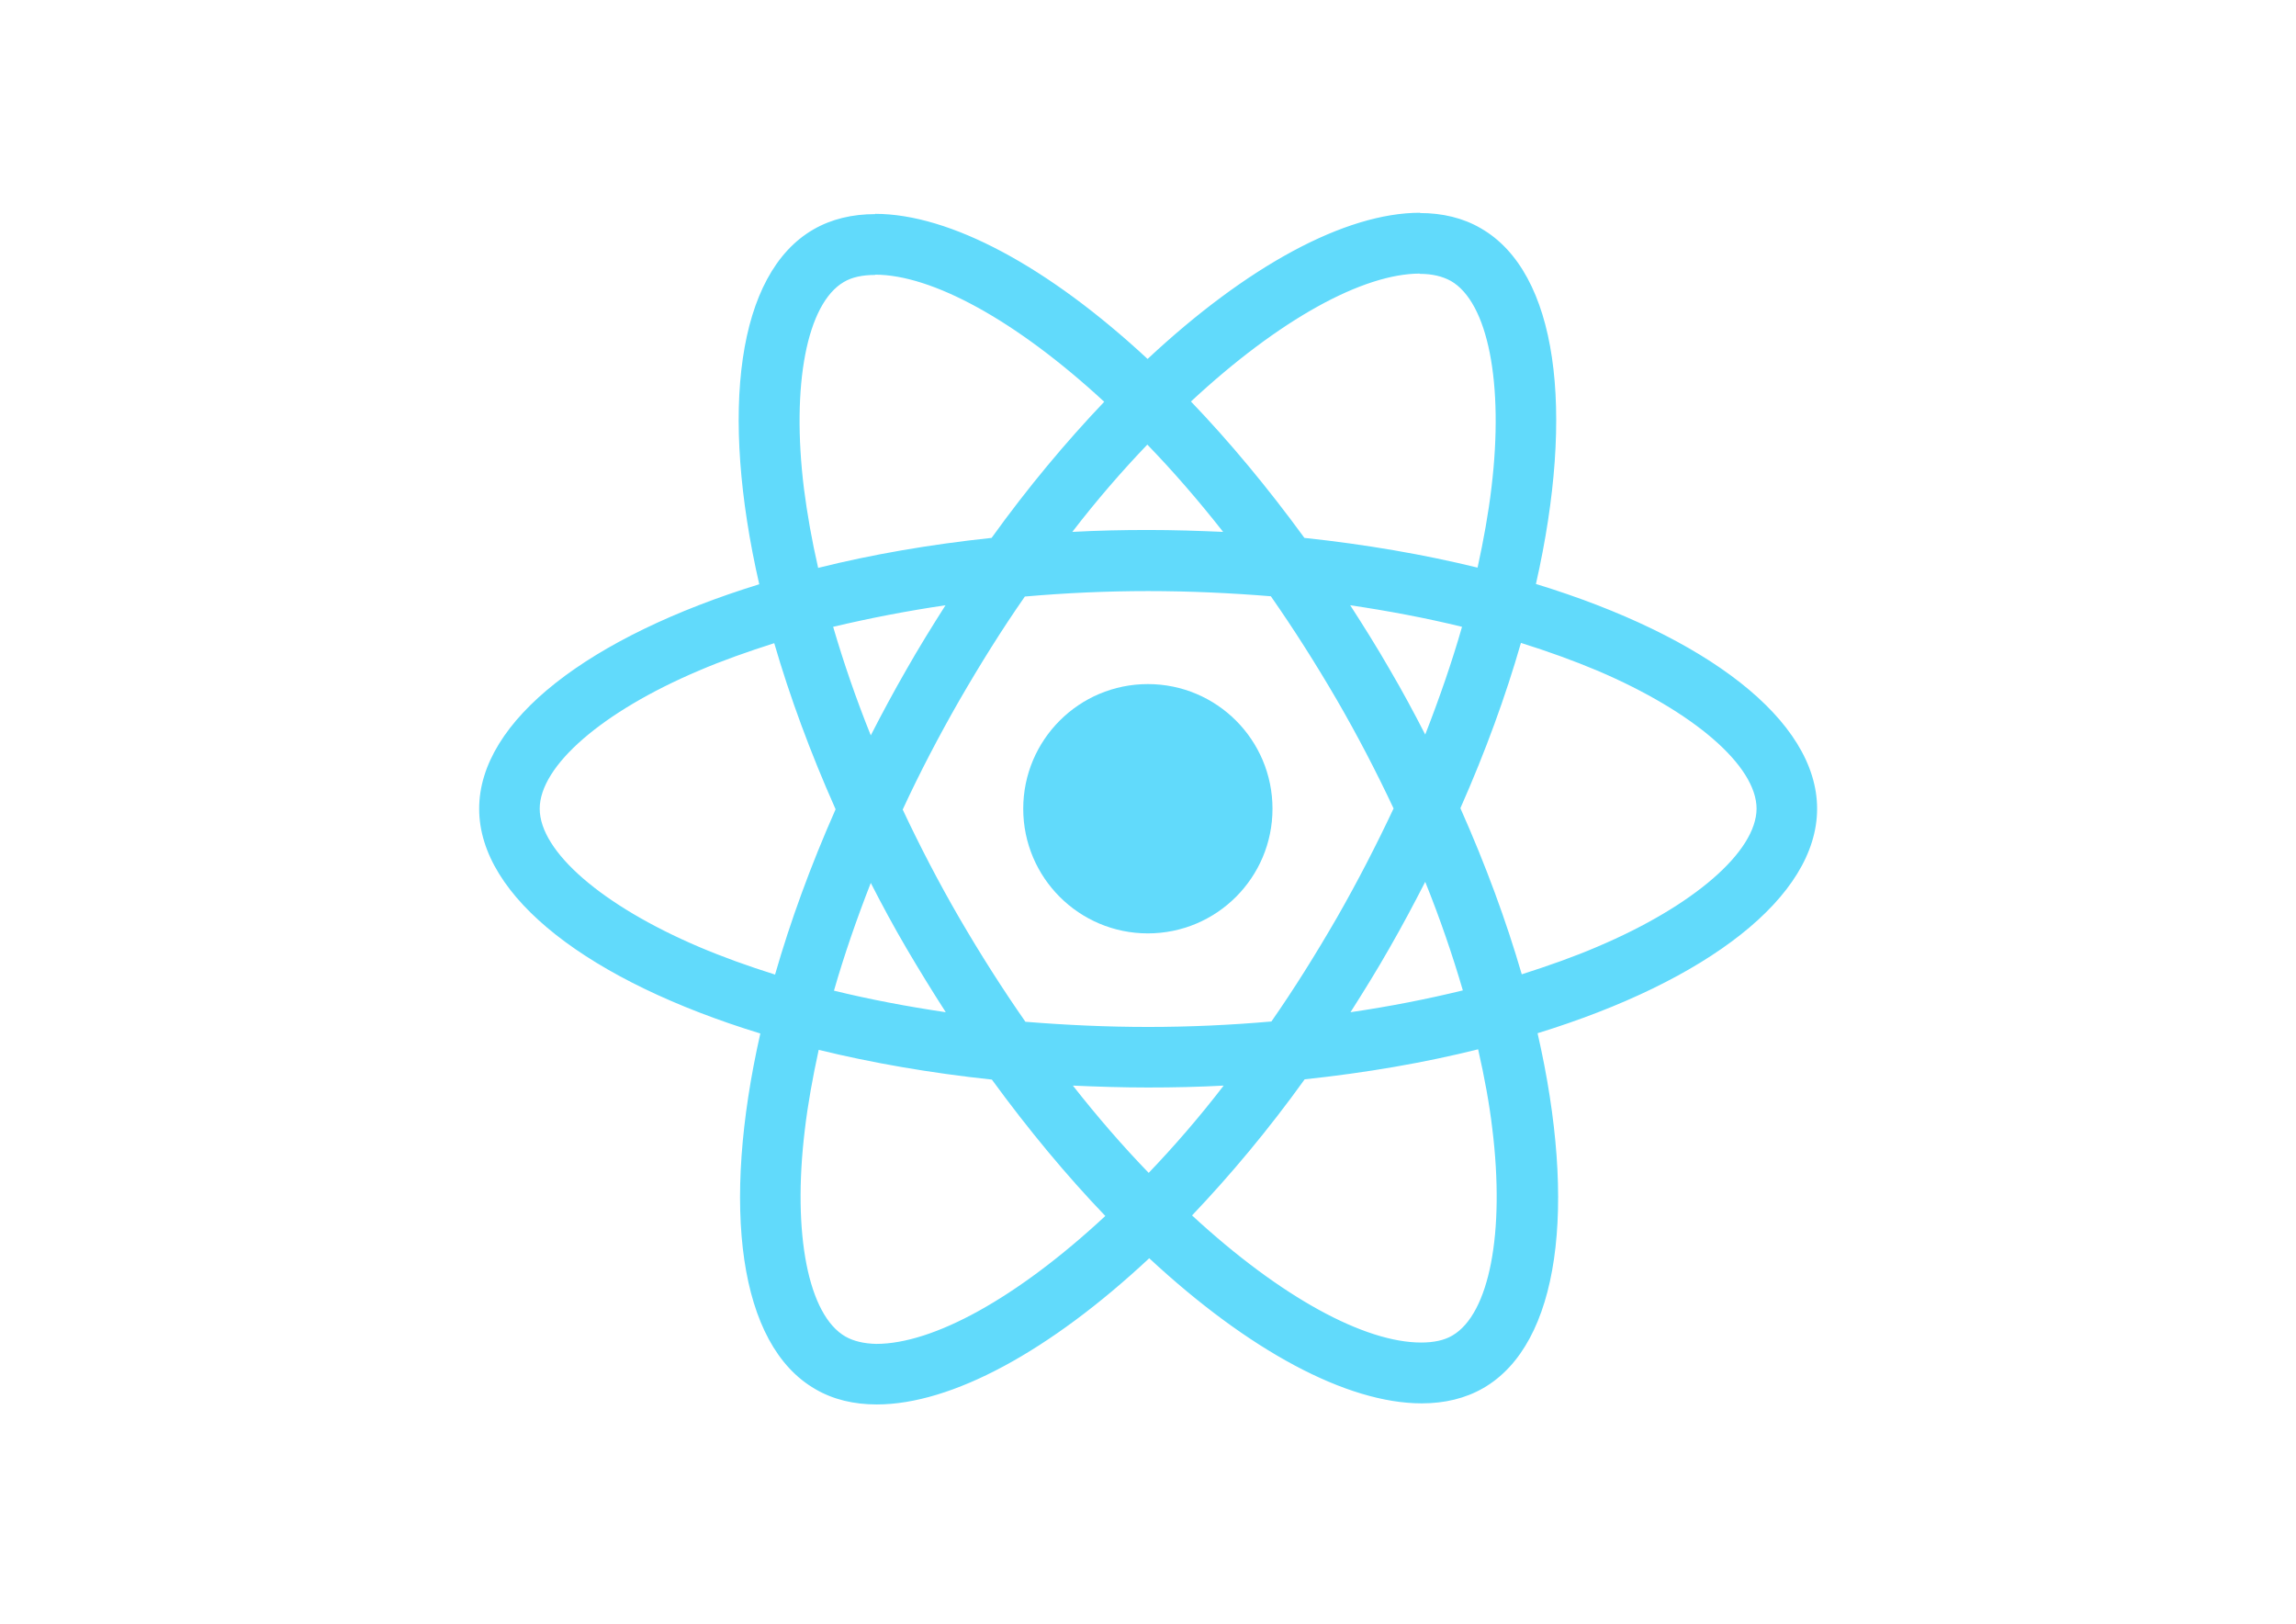
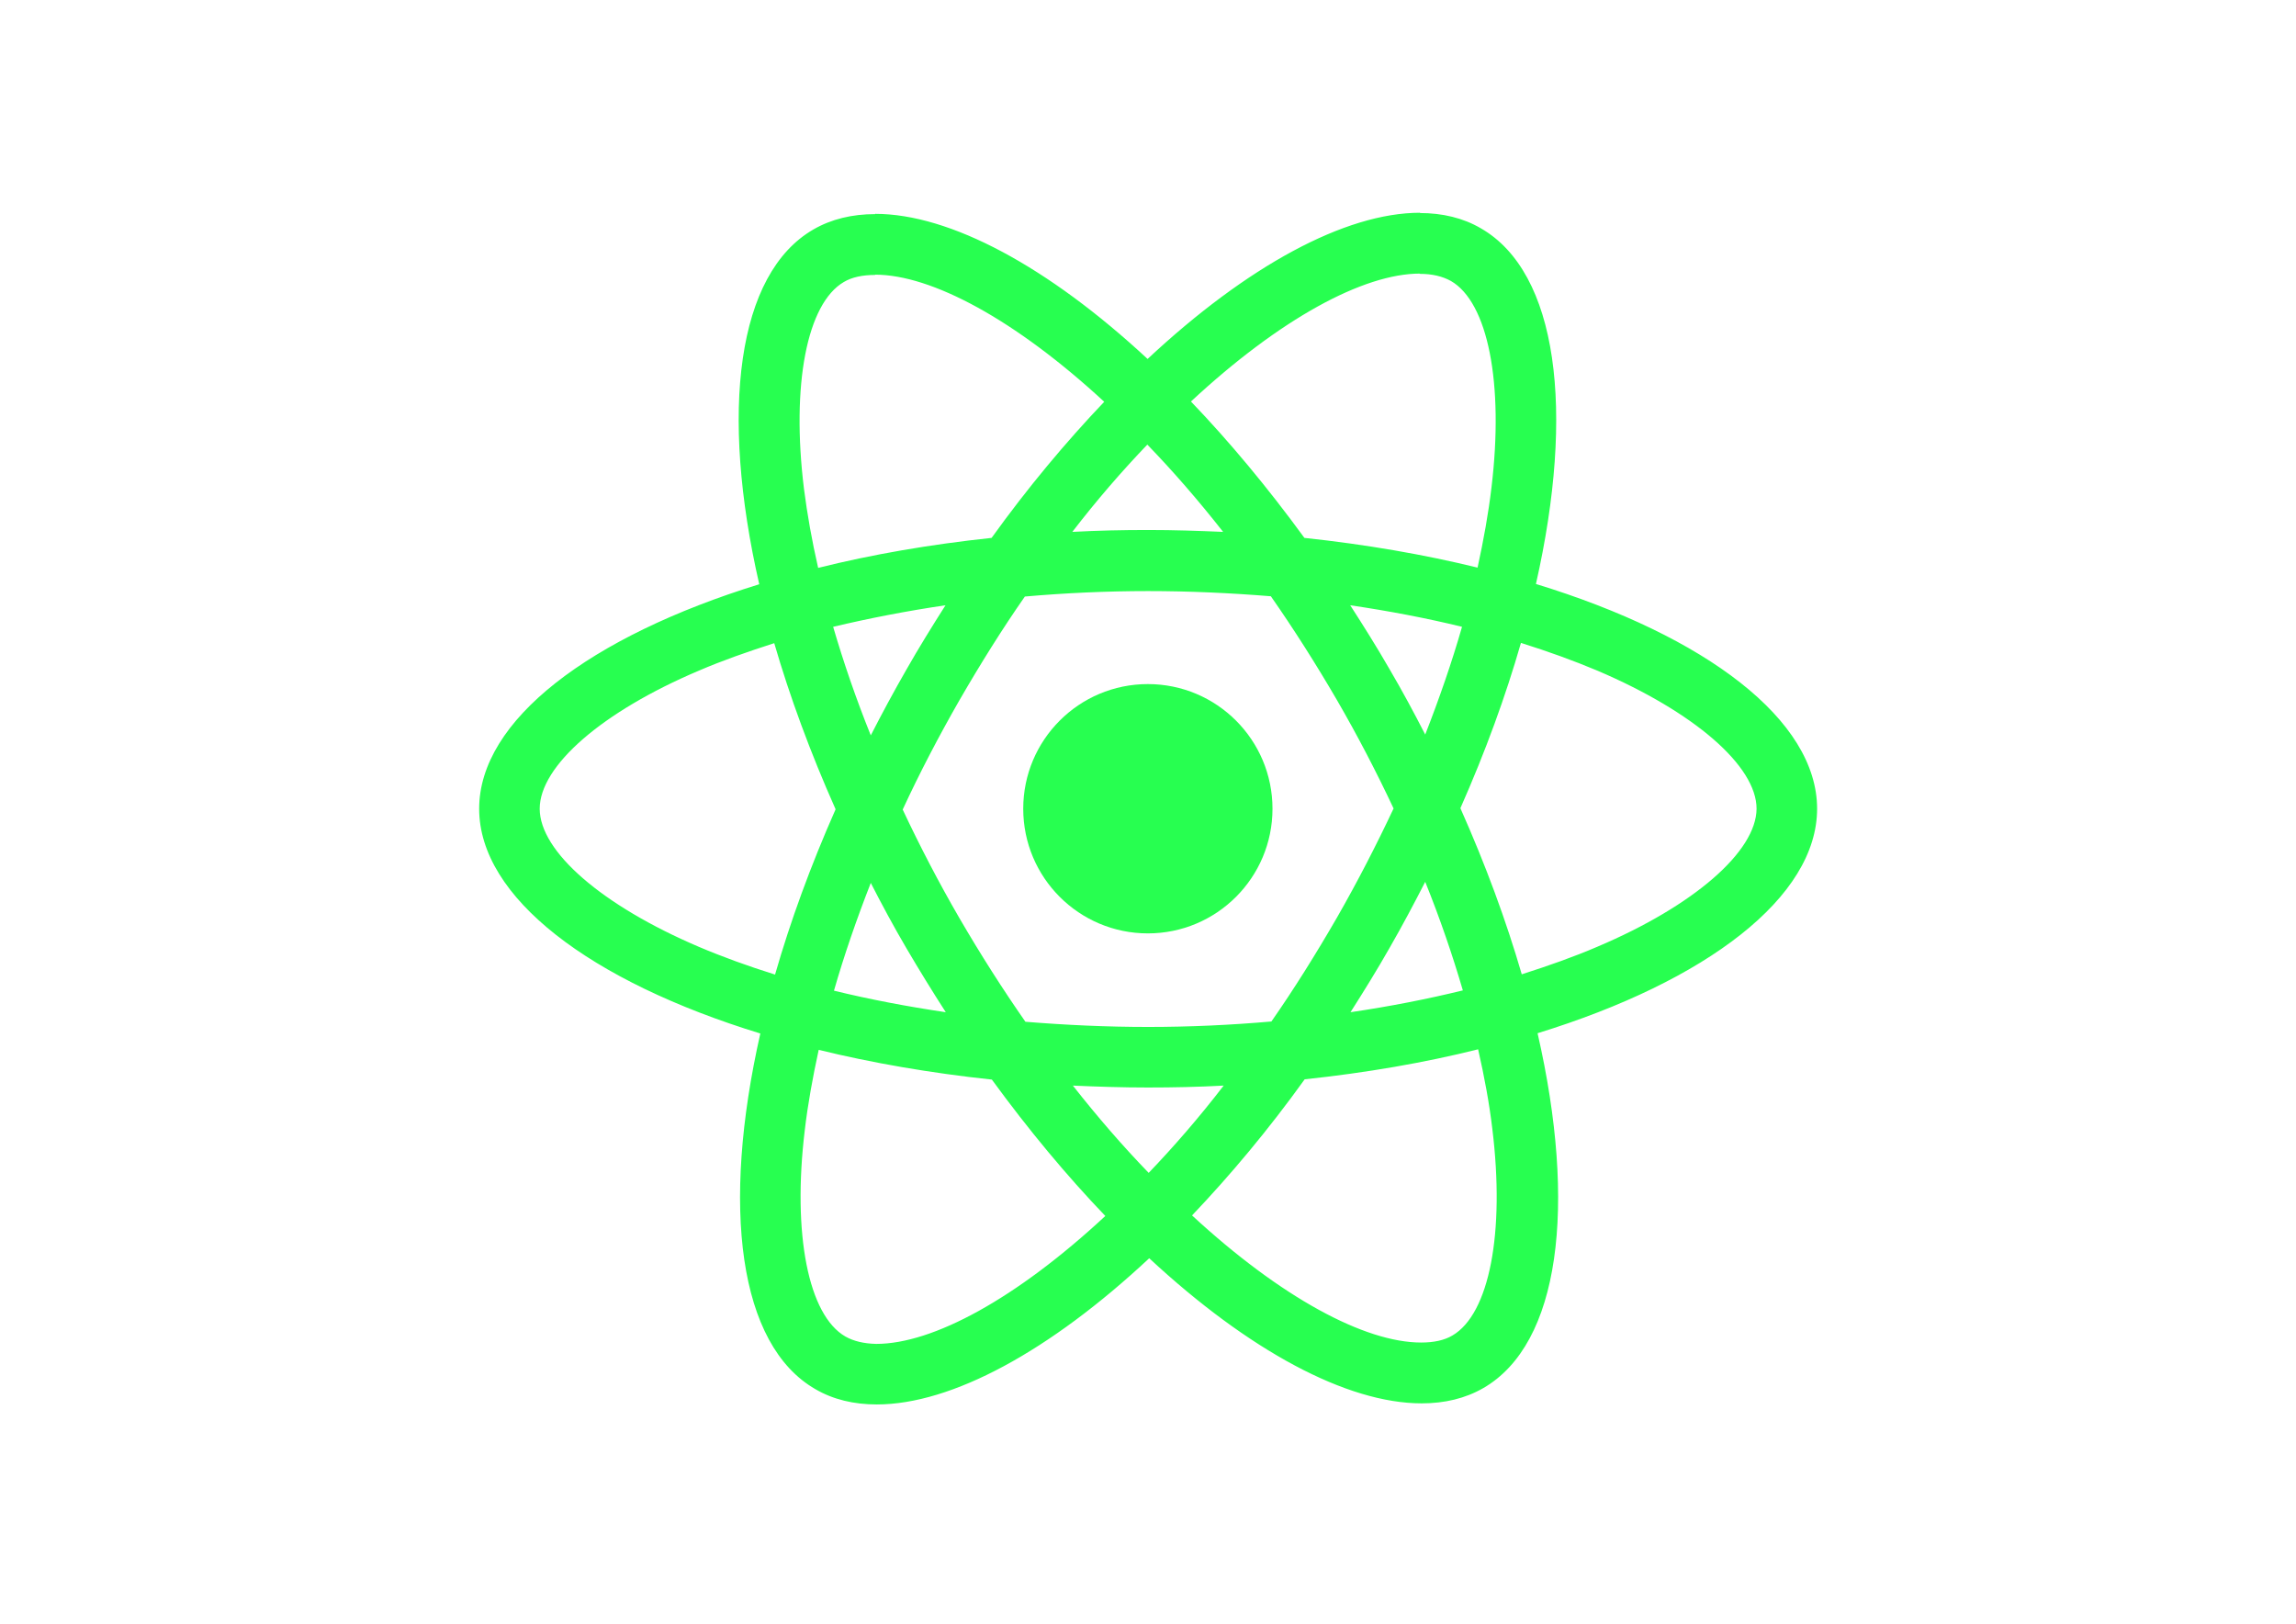
<svg xmlns="http://www.w3.org/2000/svg" viewBox="0 0 841.9 595.3">
-   <g fill="#61DAFB">
+   <g fill="#27ff50">
    <path d="M666.3 296.5c0-32.5-40.7-63.3-103.1-82.4 14.4-63.6 8-114.2-20.2-130.4-6.5-3.8-14.1-5.6-22.4-5.6v22.3c4.6 0 8.3.9 11.4 2.6 13.6 7.8 19.5 37.5 14.9 75.7-1.1 9.4-2.9 19.3-5.1 29.4-19.6-4.8-41-8.5-63.5-10.9-13.5-18.5-27.5-35.3-41.6-50 32.6-30.3 63.2-46.9 84-46.9V78c-27.5 0-63.5 19.6-99.9 53.6-36.4-33.8-72.4-53.2-99.9-53.2v22.3c20.7 0 51.4 16.5 84 46.6-14 14.7-28 31.4-41.3 49.9-22.6 2.4-44 6.1-63.6 11-2.3-10-4-19.7-5.2-29-4.7-38.2 1.1-67.9 14.6-75.8 3-1.8 6.9-2.6 11.5-2.6V78.5c-8.4 0-16 1.8-22.6 5.6-28.1 16.2-34.4 66.7-19.9 130.1-62.2 19.2-102.7 49.9-102.7 82.3 0 32.5 40.7 63.3 103.1 82.4-14.4 63.6-8 114.2 20.2 130.4 6.5 3.8 14.1 5.6 22.5 5.6 27.5 0 63.5-19.6 99.9-53.6 36.4 33.8 72.4 53.2 99.9 53.2 8.4 0 16-1.8 22.6-5.6 28.1-16.2 34.4-66.7 19.9-130.1 62-19.1 102.5-49.9 102.5-82.3zm-130.2-66.7c-3.7 12.9-8.3 26.2-13.5 39.5-4.1-8-8.4-16-13.1-24-4.6-8-9.5-15.8-14.4-23.4 14.2 2.1 27.9 4.7 41 7.9zm-45.8 106.5c-7.8 13.5-15.8 26.3-24.1 38.2-14.9 1.3-30 2-45.2 2-15.1 0-30.2-.7-45-1.9-8.3-11.9-16.4-24.6-24.2-38-7.6-13.1-14.5-26.4-20.8-39.8 6.2-13.4 13.2-26.8 20.7-39.9 7.8-13.5 15.8-26.3 24.1-38.2 14.9-1.3 30-2 45.2-2 15.1 0 30.2.7 45 1.9 8.3 11.9 16.4 24.6 24.2 38 7.6 13.1 14.5 26.4 20.8 39.8-6.3 13.4-13.2 26.8-20.7 39.9zm32.3-13c5.4 13.4 10 26.8 13.8 39.8-13.1 3.2-26.9 5.9-41.2 8 4.9-7.7 9.8-15.6 14.4-23.7 4.6-8 8.9-16.1 13-24.1zM421.2 430c-9.3-9.6-18.6-20.3-27.8-32 9 .4 18.2.7 27.5.7 9.4 0 18.7-.2 27.8-.7-9 11.7-18.3 22.4-27.5 32zm-74.4-58.9c-14.2-2.1-27.9-4.7-41-7.9 3.7-12.9 8.3-26.2 13.5-39.5 4.1 8 8.4 16 13.1 24 4.7 8 9.5 15.8 14.4 23.4zM420.7 163c9.3 9.6 18.6 20.3 27.8 32-9-.4-18.2-.7-27.5-.7-9.4 0-18.7.2-27.8.7 9-11.7 18.3-22.4 27.5-32zm-74 58.9c-4.9 7.7-9.8 15.6-14.4 23.7-4.6 8-8.9 16-13 24-5.4-13.4-10-26.8-13.8-39.8 13.1-3.1 26.9-5.8 41.2-7.9zm-90.5 125.2c-35.4-15.1-58.3-34.9-58.3-50.6 0-15.7 22.9-35.6 58.3-50.6 8.6-3.7 18-7 27.7-10.1 5.7 19.6 13.2 40 22.5 60.9-9.2 20.8-16.6 41.1-22.2 60.6-9.9-3.1-19.3-6.5-28-10.2zM310 490c-13.6-7.8-19.5-37.5-14.9-75.7 1.1-9.4 2.9-19.3 5.1-29.4 19.6 4.8 41 8.5 63.5 10.9 13.5 18.5 27.5 35.3 41.6 50-32.6 30.3-63.2 46.9-84 46.9-4.5-.1-8.3-1-11.3-2.7zm237.2-76.2c4.7 38.2-1.1 67.9-14.6 75.8-3 1.8-6.9 2.6-11.5 2.6-20.7 0-51.4-16.5-84-46.6 14-14.7 28-31.4 41.3-49.9 22.6-2.4 44-6.1 63.6-11 2.3 10.1 4.1 19.8 5.2 29.1zm38.5-66.7c-8.6 3.7-18 7-27.7 10.1-5.7-19.6-13.2-40-22.5-60.9 9.2-20.8 16.6-41.1 22.2-60.6 9.9 3.1 19.3 6.5 28.1 10.2 35.4 15.1 58.3 34.9 58.3 50.6-.1 15.7-23 35.6-58.4 50.6zM320.8 78.4z" />
    <circle cx="420.9" cy="296.5" r="45.7" />
    <path d="M520.5 78.1z" />
  </g>
</svg>
